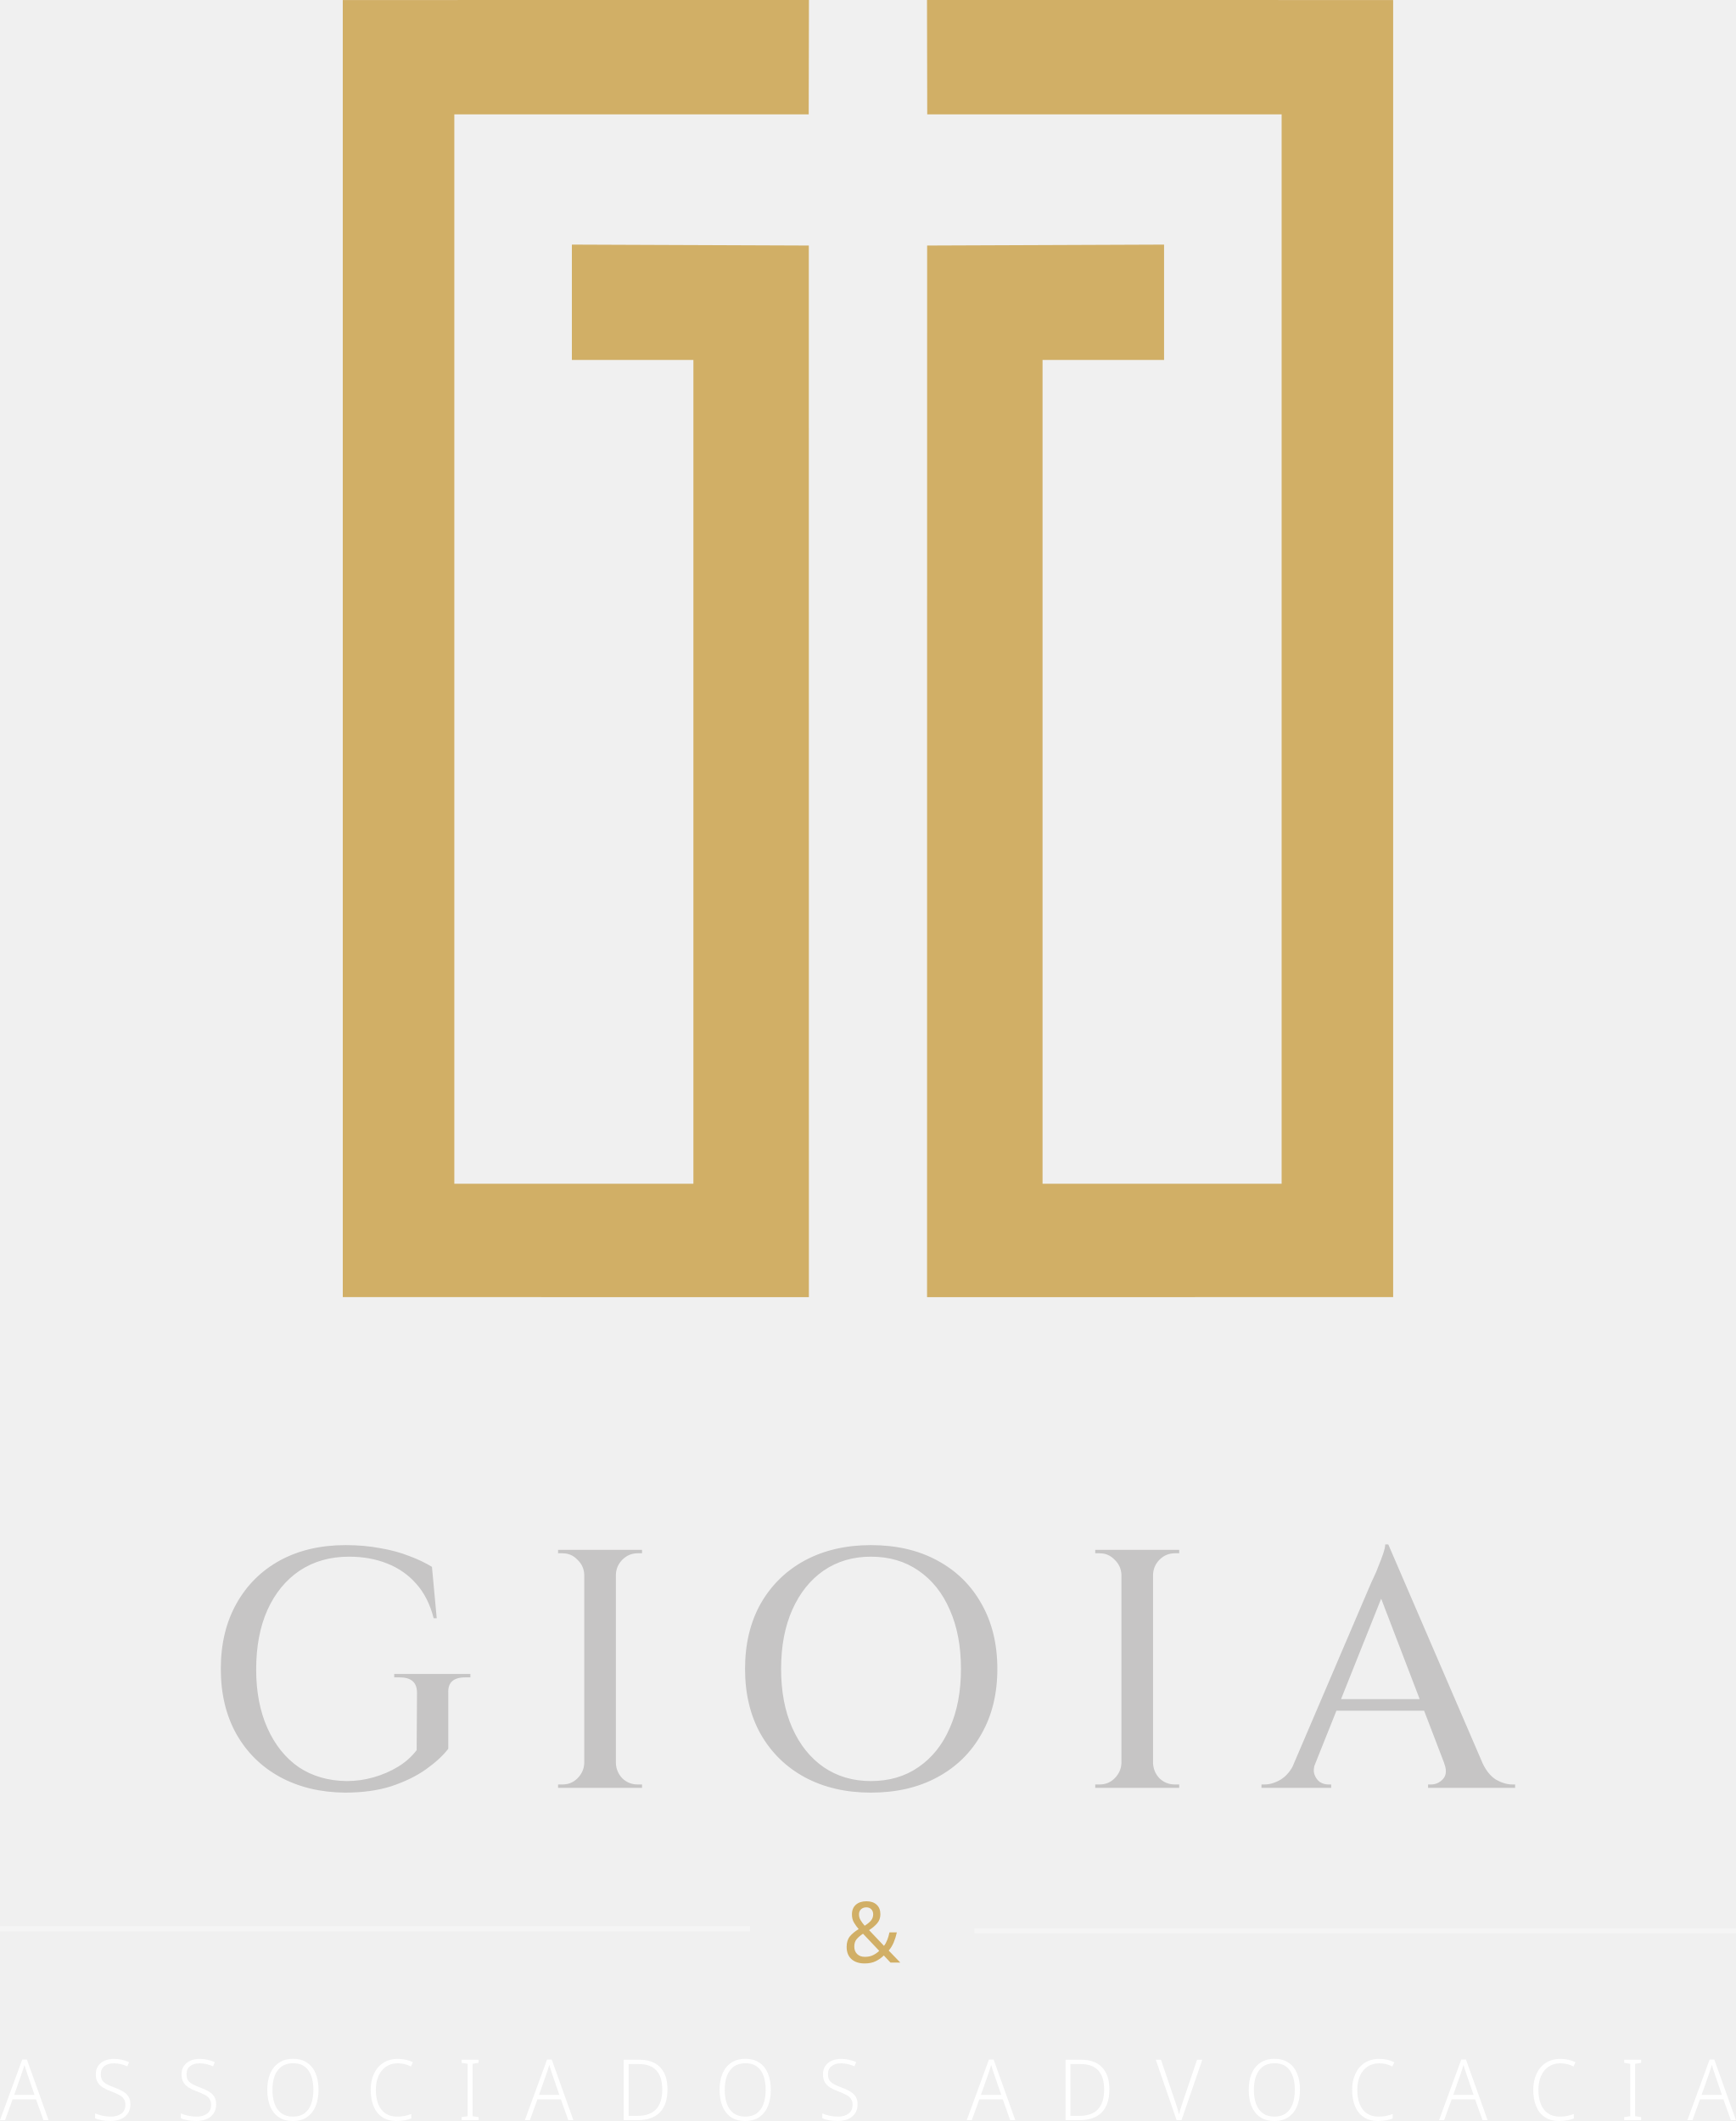
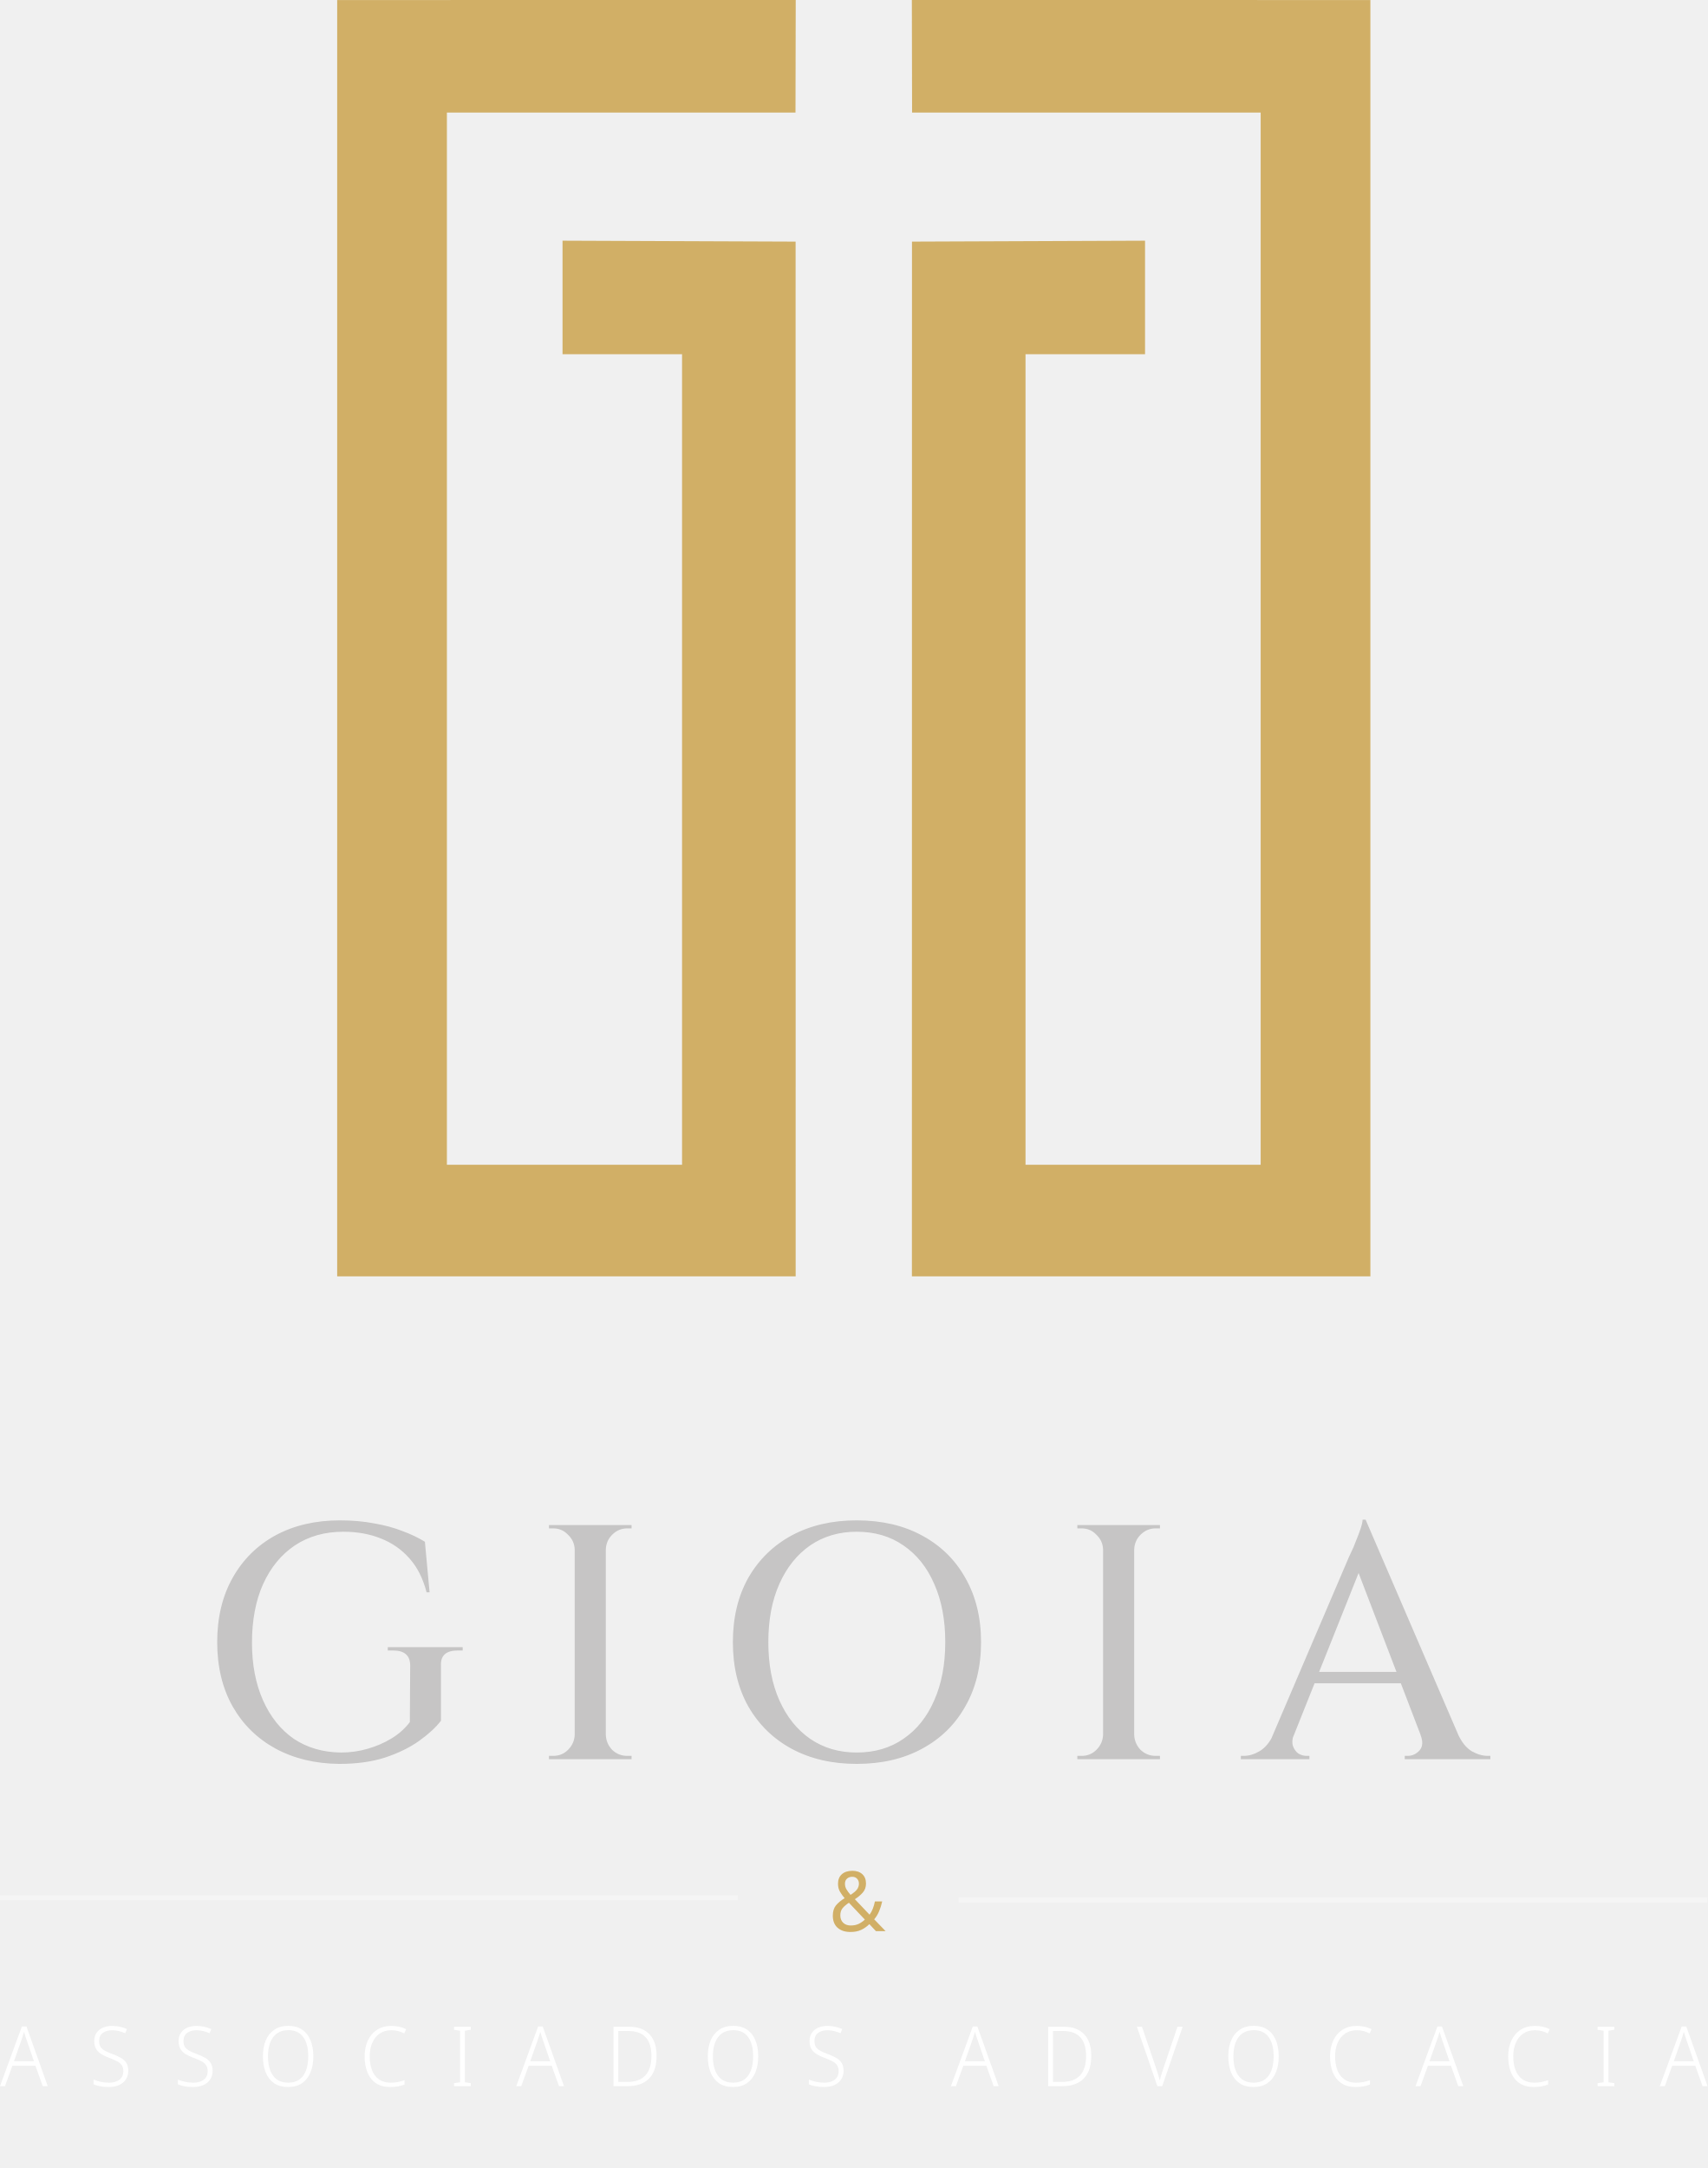
- <svg xmlns="http://www.w3.org/2000/svg" width="653.869" height="798.994" viewBox="0 0 653.869 798.994" version="1.1" id="svg1" xml:space="preserve">
+ <svg xmlns="http://www.w3.org/2000/svg" width="653.869" height="830" viewBox="0 0 653.869 830" version="1.1" id="svg1" xml:space="preserve">
  <defs id="defs1" />
  <g id="layer1" style="display:inline" transform="translate(1577.451,-159.27)">
    <g id="g1">
      <g id="g3" transform="matrix(1.167209,0,0,1.167209,-2371.896,-52.31)" style="fill:#d1af66;fill-opacity:1;stroke:none;stroke-width:1;stroke-dasharray:none">
        <path d="m 791.253,181.282 0.004,418.618 150.415,0.008 -0.025,-339.392 -76.461,-0.301 v 37.231 h 39.213 V 563.315 H 827.251 V 218.185 H 941.614 l 0.076,-36.914 z" style="opacity:1;fill:#d1af66;fill-opacity:1;stroke:none;stroke-width:1;stroke-dasharray:none" id="path2" />
        <path d="m 1130.219,181.282 v 418.618 l -150.415,0.008 0.026,-339.392 76.461,-0.301 v 37.231 h -39.213 v 265.868 h 77.148 V 218.185 H 979.862 l -0.076,-36.914 z" style="opacity:1;fill:#d1af66;fill-opacity:1;stroke:none;stroke-width:1;stroke-dasharray:none" id="path3" />
      </g>
      <g id="g16" transform="translate(-4038,-5.026953)">
        <path d="m 2629.403,801.936 v 21.132 q -2.946,3.842 -8.325,7.684 -5.379,3.842 -13.064,6.404 -7.556,2.433 -17.546,2.433 -13.832,-0.128 -24.462,-5.891 -10.502,-5.763 -16.394,-16.137 -5.891,-10.502 -5.891,-24.59 0,-14.088 5.891,-24.59 5.891,-10.502 16.394,-16.266 10.63,-5.763 24.718,-5.763 7.044,0 13.064,1.153 6.019,1.025 10.886,2.946 4.867,1.793 8.581,4.098 l 1.793,19.339 h -1.153 q -2.049,-7.941 -6.532,-12.936 -4.483,-5.123 -11.014,-7.684 -6.404,-2.562 -14.344,-2.562 -10.63,0 -18.571,5.251 -7.812,5.251 -12.167,14.857 -4.226,9.478 -4.226,22.413 0,12.551 4.226,22.029 4.226,9.478 11.783,14.729 7.684,5.123 18.059,5.251 5.251,0 10.118,-1.409 4.995,-1.409 9.221,-3.97 4.226,-2.562 7.044,-6.276 l 0.128,-21.645 q 0,-5.763 -6.532,-5.763 h -2.049 v -1.281 h 28.689 v 1.281 h -1.921 q -6.66,0 -6.404,5.763 z m 63.128,-53.791 v 89.652 h -11.911 v -89.652 z m -11.527,80.303 v 9.349 h -10.246 v -1.281 q 0,0 0.768,0 0.896,0 0.896,0 3.33,0 5.635,-2.305 2.433,-2.433 2.562,-5.763 z m 0,-70.954 h -0.384 q -0.128,-3.33 -2.562,-5.635 -2.305,-2.433 -5.635,-2.433 0,0 -0.896,0 -0.768,0 -0.768,0 v -1.281 h 10.246 z m 11.143,70.954 h 0.384 q 0.128,3.33 2.433,5.763 2.433,2.305 5.763,2.305 0,0 0.768,0 0.768,0 0.896,0 v 1.281 h -10.246 z m 0,-70.954 v -9.349 h 10.246 v 1.281 q -0.128,0 -0.896,0 -0.768,0 -0.768,0 -3.33,0 -5.763,2.433 -2.305,2.305 -2.433,5.635 z m 96.427,-11.143 q 14.344,0 24.975,5.763 10.758,5.763 16.65,16.266 6.019,10.502 6.019,24.59 0,14.088 -6.019,24.59 -5.891,10.502 -16.65,16.266 -10.63,5.763 -24.975,5.763 -14.088,0 -24.847,-5.763 -10.63,-5.763 -16.65,-16.266 -5.891,-10.502 -5.891,-24.59 0,-14.088 5.891,-24.59 6.019,-10.502 16.65,-16.266 10.758,-5.763 24.847,-5.763 z m 0,88.884 q 10.374,0 17.93,-5.251 7.684,-5.251 11.783,-14.729 4.226,-9.478 4.226,-22.285 0,-12.807 -4.226,-22.285 -4.098,-9.478 -11.783,-14.729 -7.556,-5.251 -17.93,-5.251 -10.118,0 -17.802,5.251 -7.556,5.251 -11.783,14.729 -4.226,9.478 -4.226,22.285 0,12.807 4.226,22.285 4.226,9.478 11.783,14.729 7.684,5.251 17.802,5.251 z m 106.289,-87.091 v 89.652 h -11.911 v -89.652 z m -11.527,80.303 v 9.349 h -10.246 v -1.281 q 0,0 0.768,0 0.896,0 0.896,0 3.33,0 5.635,-2.305 2.433,-2.433 2.562,-5.763 z m 0,-70.954 h -0.384 q -0.128,-3.33 -2.562,-5.635 -2.305,-2.433 -5.635,-2.433 0,0 -0.896,0 -0.768,0 -0.768,0 v -1.281 h 10.246 z m 11.143,70.954 h 0.384 q 0.128,3.33 2.433,5.763 2.433,2.305 5.763,2.305 0,0 0.768,0 0.768,0 0.896,0 v 1.281 h -10.246 z m 0,-70.954 v -9.349 h 10.246 v 1.281 q -0.128,0 -0.896,0 -0.768,0 -0.768,0 -3.33,0 -5.763,2.433 -2.305,2.305 -2.433,5.635 z m 88.996,-11.399 39.191,90.933 h -14.857 l -28.561,-74.54 z m -27.536,82.352 q -0.896,2.562 -0.256,4.355 0.64,1.793 2.049,2.818 1.537,0.897 3.074,0.897 h 1.153 v 1.281 h -26.255 v -1.281 q 0,0 0.64,0 0.512,0 0.512,0 2.946,0 6.019,-1.793 3.202,-1.921 5.251,-6.276 z m 27.536,-82.352 1.025,11.143 -32.019,80.175 h -8.325 l 32.915,-76.973 q 0.128,-0.256 0.896,-1.921 0.896,-1.793 1.793,-4.226 1.025,-2.433 1.793,-4.739 0.768,-2.305 0.768,-3.458 z m 16.522,58.274 v 4.355 h -39.191 v -4.355 z m 4.483,24.078 h 14.473 q 2.049,4.355 5.123,6.276 3.202,1.793 6.148,1.793 0,0 0.512,0 0.512,0 0.512,0 v 1.281 h -32.787 v -1.281 h 1.153 q 2.562,0 4.483,-2.049 1.921,-2.177 0.384,-6.02 z" id="text1" style="font-size:128.075px;line-height:0;font-family:Cinzel;-inkscape-font-specification:'Cinzel, @wght=500';font-variation-settings:'wght' 500;letter-spacing:26.498px;fill:#c6c5c5;stroke-width:105.049" aria-label="GIOIA" />
        <path d="m 2477.569,962.72 -2.803,-7.837 h -8.825 l -2.835,7.837 h -1.911 l 8.379,-22.842 h 1.752 l 8.156,22.842 z m -6.18,-17.713 q -0.159,-0.446 -0.478,-1.402 -0.287,-0.956 -0.51,-1.688 -0.223,0.86 -0.51,1.688 -0.255,0.828 -0.478,1.434 l -2.867,8.156 h 7.646 z m 38.93,11.787 q 0,2.039 -0.988,3.441 -0.956,1.402 -2.644,2.103 -1.657,0.701 -3.791,0.701 -1.943,0 -3.377,-0.287 -1.434,-0.287 -2.485,-0.733 v -1.816 q 1.147,0.478 2.644,0.828 1.529,0.35 3.313,0.35 2.421,0 3.918,-1.115 1.529,-1.115 1.529,-3.345 0,-1.338 -0.605,-2.198 -0.573,-0.892 -1.784,-1.529 -1.211,-0.669 -3.058,-1.338 -1.752,-0.637 -3.026,-1.434 -1.274,-0.796 -1.975,-1.975 -0.701,-1.211 -0.701,-3.026 0,-1.848 0.892,-3.122 0.892,-1.306 2.421,-1.975 1.561,-0.669 3.536,-0.669 1.561,0 2.963,0.319 1.402,0.319 2.708,0.892 l -0.637,1.593 q -2.58,-1.147 -5.097,-1.147 -2.166,0 -3.536,1.051 -1.37,1.019 -1.37,3.026 0,1.465 0.574,2.357 0.605,0.86 1.752,1.465 1.147,0.605 2.772,1.211 1.88,0.669 3.218,1.465 1.37,0.765 2.103,1.943 0.733,1.147 0.733,2.963 z m 32.304,0 q 0,2.039 -0.988,3.441 -0.956,1.402 -2.644,2.103 -1.657,0.701 -3.791,0.701 -1.943,0 -3.377,-0.287 -1.434,-0.287 -2.485,-0.733 v -1.816 q 1.147,0.478 2.644,0.828 1.529,0.35 3.313,0.35 2.421,0 3.918,-1.115 1.529,-1.115 1.529,-3.345 0,-1.338 -0.605,-2.198 -0.573,-0.892 -1.784,-1.529 -1.211,-0.669 -3.058,-1.338 -1.752,-0.637 -3.026,-1.434 -1.274,-0.796 -1.975,-1.975 -0.701,-1.211 -0.701,-3.026 0,-1.848 0.892,-3.122 0.892,-1.306 2.421,-1.975 1.561,-0.669 3.536,-0.669 1.561,0 2.963,0.319 1.402,0.319 2.708,0.892 l -0.637,1.593 q -2.58,-1.147 -5.097,-1.147 -2.166,0 -3.536,1.051 -1.37,1.019 -1.37,3.026 0,1.465 0.573,2.357 0.605,0.86 1.752,1.465 1.147,0.605 2.772,1.211 1.88,0.669 3.218,1.465 1.37,0.765 2.103,1.943 0.733,1.147 0.733,2.963 z m 38.58,-5.48 q 0,3.472 -1.083,6.117 -1.083,2.644 -3.249,4.141 -2.135,1.465 -5.32,1.465 -3.218,0 -5.384,-1.465 -2.135,-1.497 -3.218,-4.141 -1.051,-2.676 -1.051,-6.149 0,-3.472 1.083,-6.085 1.115,-2.612 3.281,-4.078 2.166,-1.497 5.384,-1.497 3.09,0 5.225,1.434 2.134,1.402 3.218,4.014 1.115,2.612 1.115,6.244 z m -17.362,-0.032 q 0,3.026 0.828,5.32 0.828,2.262 2.549,3.536 1.72,1.242 4.364,1.242 2.644,0 4.333,-1.242 1.688,-1.242 2.517,-3.504 0.828,-2.294 0.828,-5.32 0,-4.747 -1.911,-7.391 -1.911,-2.644 -5.702,-2.644 -2.644,0 -4.396,1.274 -1.72,1.242 -2.58,3.504 -0.828,2.23 -0.828,5.225 z m 47.245,-9.971 q -2.612,0 -4.46,1.274 -1.848,1.242 -2.835,3.504 -0.988,2.23 -0.988,5.193 0,3.058 0.892,5.352 0.892,2.262 2.676,3.504 1.784,1.242 4.428,1.242 1.561,0 2.867,-0.255 1.306,-0.287 2.485,-0.701 v 1.657 q -1.115,0.446 -2.453,0.701 -1.306,0.255 -3.09,0.255 -3.218,0 -5.416,-1.465 -2.166,-1.465 -3.249,-4.11 -1.083,-2.644 -1.083,-6.18 0,-3.377 1.211,-5.989 1.21,-2.644 3.504,-4.141 2.294,-1.497 5.543,-1.497 3.122,0 5.639,1.242 l -0.733,1.625 q -2.294,-1.211 -4.938,-1.211 z m 30.424,21.408 h -6.403 v -1.147 l 2.294,-0.35 v -19.72 l -2.294,-0.382 v -1.147 h 6.403 v 1.147 l -2.262,0.382 v 19.72 l 2.262,0.35 z m 33.801,0 -2.804,-7.837 h -8.825 l -2.835,7.837 h -1.911 l 8.379,-22.842 h 1.752 l 8.156,22.842 z m -6.18,-17.713 q -0.159,-0.446 -0.478,-1.402 -0.287,-0.956 -0.51,-1.688 -0.223,0.86 -0.51,1.688 -0.255,0.828 -0.478,1.434 l -2.867,8.156 h 7.646 z m 43.55,6.117 q 0,5.734 -2.867,8.665 -2.867,2.931 -8.315,2.931 h -5.32 v -22.746 h 5.989 q 5.065,0 7.773,2.867 2.74,2.835 2.74,8.283 z m -1.975,0.064 q 0,-9.589 -8.856,-9.589 h -3.823 v 19.497 h 3.377 q 9.302,0 9.302,-9.908 z m 40.905,0.127 q 0,3.472 -1.083,6.117 -1.083,2.644 -3.249,4.141 -2.135,1.465 -5.32,1.465 -3.218,0 -5.384,-1.465 -2.135,-1.497 -3.218,-4.141 -1.051,-2.676 -1.051,-6.149 0,-3.472 1.083,-6.085 1.115,-2.612 3.281,-4.078 2.166,-1.497 5.384,-1.497 3.09,0 5.225,1.434 2.134,1.402 3.218,4.014 1.115,2.612 1.115,6.244 z m -17.362,-0.032 q 0,3.026 0.828,5.32 0.828,2.262 2.549,3.536 1.72,1.242 4.364,1.242 2.644,0 4.333,-1.242 1.688,-1.242 2.517,-3.504 0.828,-2.294 0.828,-5.32 0,-4.747 -1.911,-7.391 -1.911,-2.644 -5.702,-2.644 -2.644,0 -4.396,1.274 -1.72,1.242 -2.58,3.504 -0.828,2.23 -0.828,5.225 z m 50.048,5.511 q 0,2.039 -0.988,3.441 -0.956,1.402 -2.644,2.103 -1.657,0.701 -3.791,0.701 -1.943,0 -3.377,-0.287 -1.434,-0.287 -2.485,-0.733 v -1.816 q 1.147,0.478 2.644,0.828 1.529,0.35 3.313,0.35 2.421,0 3.918,-1.115 1.529,-1.115 1.529,-3.345 0,-1.338 -0.605,-2.198 -0.574,-0.892 -1.784,-1.529 -1.211,-0.669 -3.058,-1.338 -1.752,-0.637 -3.026,-1.434 -1.274,-0.796 -1.975,-1.975 -0.701,-1.211 -0.701,-3.026 0,-1.848 0.892,-3.122 0.892,-1.306 2.421,-1.975 1.561,-0.669 3.536,-0.669 1.561,0 2.963,0.319 1.402,0.319 2.708,0.892 l -0.637,1.593 q -2.58,-1.147 -5.097,-1.147 -2.166,0 -3.536,1.051 -1.37,1.019 -1.37,3.026 0,1.465 0.573,2.357 0.605,0.86 1.752,1.465 1.147,0.605 2.772,1.211 1.88,0.669 3.218,1.465 1.37,0.765 2.103,1.943 0.733,1.147 0.733,2.963 z m 57.503,5.926 -2.804,-7.837 h -8.825 l -2.835,7.837 h -1.911 l 8.379,-22.842 h 1.752 l 8.156,22.842 z m -6.18,-17.713 q -0.159,-0.446 -0.478,-1.402 -0.287,-0.956 -0.51,-1.688 -0.223,0.86 -0.51,1.688 -0.255,0.828 -0.478,1.434 l -2.867,8.156 h 7.646 z m 43.55,6.117 q 0,5.734 -2.867,8.665 -2.867,2.931 -8.315,2.931 h -5.32 v -22.746 h 5.989 q 5.065,0 7.773,2.867 2.74,2.835 2.74,8.283 z m -1.975,0.064 q 0,-9.589 -8.857,-9.589 h -3.823 v 19.497 h 3.377 q 9.303,0 9.303,-9.908 z m 36.987,-11.214 -7.837,22.746 h -1.848 l -7.837,-22.746 h 1.943 l 5.575,16.375 q 0.382,1.179 0.701,2.23 0.319,1.051 0.542,1.943 0.191,-0.892 0.51,-1.911 0.319,-1.019 0.733,-2.294 l 5.543,-16.343 z m 36.796,11.341 q 0,3.472 -1.083,6.117 -1.083,2.644 -3.249,4.141 -2.135,1.465 -5.32,1.465 -3.218,0 -5.384,-1.465 -2.135,-1.497 -3.218,-4.141 -1.051,-2.676 -1.051,-6.149 0,-3.472 1.083,-6.085 1.115,-2.612 3.281,-4.078 2.166,-1.497 5.384,-1.497 3.09,0 5.225,1.434 2.135,1.402 3.218,4.014 1.115,2.612 1.115,6.244 z m -17.362,-0.032 q 0,3.026 0.828,5.32 0.828,2.262 2.549,3.536 1.72,1.242 4.364,1.242 2.644,0 4.333,-1.242 1.688,-1.242 2.517,-3.504 0.828,-2.294 0.828,-5.32 0,-4.747 -1.911,-7.391 -1.911,-2.644 -5.703,-2.644 -2.644,0 -4.396,1.274 -1.72,1.242 -2.58,3.504 -0.828,2.23 -0.828,5.225 z m 47.245,-9.971 q -2.612,0 -4.46,1.274 -1.848,1.242 -2.835,3.504 -0.988,2.23 -0.988,5.193 0,3.058 0.892,5.352 0.892,2.262 2.676,3.504 1.784,1.242 4.428,1.242 1.561,0 2.867,-0.255 1.306,-0.287 2.485,-0.701 v 1.657 q -1.115,0.446 -2.453,0.701 -1.306,0.255 -3.09,0.255 -3.218,0 -5.416,-1.465 -2.166,-1.465 -3.249,-4.11 -1.083,-2.644 -1.083,-6.18 0,-3.377 1.211,-5.989 1.211,-2.644 3.504,-4.141 2.294,-1.497 5.543,-1.497 3.122,0 5.639,1.242 l -0.733,1.625 q -2.294,-1.211 -4.938,-1.211 z m 38.898,21.408 -2.804,-7.837 h -8.825 l -2.835,7.837 h -1.911 l 8.379,-22.842 h 1.752 l 8.156,22.842 z m -6.18,-17.713 q -0.159,-0.446 -0.478,-1.402 -0.287,-0.956 -0.51,-1.688 -0.223,0.86 -0.51,1.688 -0.255,0.828 -0.478,1.434 l -2.867,8.156 h 7.646 z m 35.522,-3.695 q -2.612,0 -4.46,1.274 -1.848,1.242 -2.835,3.504 -0.988,2.23 -0.988,5.193 0,3.058 0.892,5.352 0.892,2.262 2.676,3.504 1.784,1.242 4.428,1.242 1.561,0 2.867,-0.255 1.306,-0.287 2.485,-0.701 v 1.657 q -1.115,0.446 -2.453,0.701 -1.306,0.255 -3.09,0.255 -3.218,0 -5.416,-1.465 -2.166,-1.465 -3.249,-4.11 -1.083,-2.644 -1.083,-6.18 0,-3.377 1.211,-5.989 1.211,-2.644 3.504,-4.141 2.294,-1.497 5.543,-1.497 3.122,0 5.639,1.242 l -0.733,1.625 q -2.294,-1.211 -4.938,-1.211 z m 30.424,21.408 h -6.403 v -1.147 l 2.294,-0.35 v -19.72 l -2.294,-0.382 v -1.147 h 6.403 v 1.147 l -2.262,0.382 v 19.72 l 2.262,0.35 z m 33.801,0 -2.804,-7.837 h -8.825 l -2.835,7.837 h -1.911 l 8.379,-22.842 h 1.752 l 8.155,22.842 z m -6.18,-17.713 q -0.159,-0.446 -0.478,-1.402 -0.287,-0.956 -0.51,-1.688 -0.223,0.86 -0.51,1.688 -0.255,0.828 -0.478,1.434 l -2.867,8.156 h 7.646 z" id="text2" style="font-weight:300;font-size:31.858px;line-height:0;font-family:'Noto Sans Display';-inkscape-font-specification:'Noto Sans Display, Light';letter-spacing:15.929px;fill:#ffffff;stroke-width:1.095" transform="scale(0.9997379,1.000262)" aria-label="ASSOCIADOS ADVOCACIA" />
        <g id="g14" transform="matrix(0.8224445,0,0,0.828071,5482.928,149.4076)" style="fill:#d1af66;fill-opacity:1">
          <path style="opacity:1;fill:#d1af66;fill-opacity:1;stroke:#f5f5f5;stroke-width:2.309;stroke-dasharray:none;stroke-opacity:1" d="m -3674.873,895.35 h 343.521 z" id="path8" />
          <path style="opacity:1;fill:#d1af66;fill-opacity:1;stroke:#f5f5f5;stroke-width:2.327;stroke-dasharray:none;stroke-opacity:1" d="m -3228.574,896.35 h 348.732 z" id="path9" />
          <text xml:space="preserve" style="font-style:normal;font-variant:normal;font-weight:300;font-stretch:normal;font-size:38.472px;line-height:0;font-family:'Noto Sans Display';-inkscape-font-specification:'Noto Sans Display, Light';font-variant-ligatures:normal;font-variant-caps:normal;font-variant-numeric:normal;font-variant-east-asian:normal;letter-spacing:19.236px;writing-mode:lr-tb;direction:ltr;fill:#d1af66;fill-opacity:1;stroke:none;stroke-width:1.322;stroke-opacity:1" x="-3289.87" y="910.563" id="text10" transform="scale(0.9997379,1.000262)">
            <tspan id="tspan10" x="-3289.87" y="910.563" style="font-style:normal;font-variant:normal;font-weight:300;font-stretch:normal;font-size:38.472px;font-family:'Noto Sans Display';-inkscape-font-specification:'Noto Sans Display, Light';font-variant-ligatures:normal;font-variant-caps:normal;font-variant-numeric:normal;font-variant-east-asian:normal;fill:#d1af66;fill-opacity:1;stroke-width:1.322">&amp;</tspan>
          </text>
        </g>
      </g>
    </g>
  </g>
</svg>
